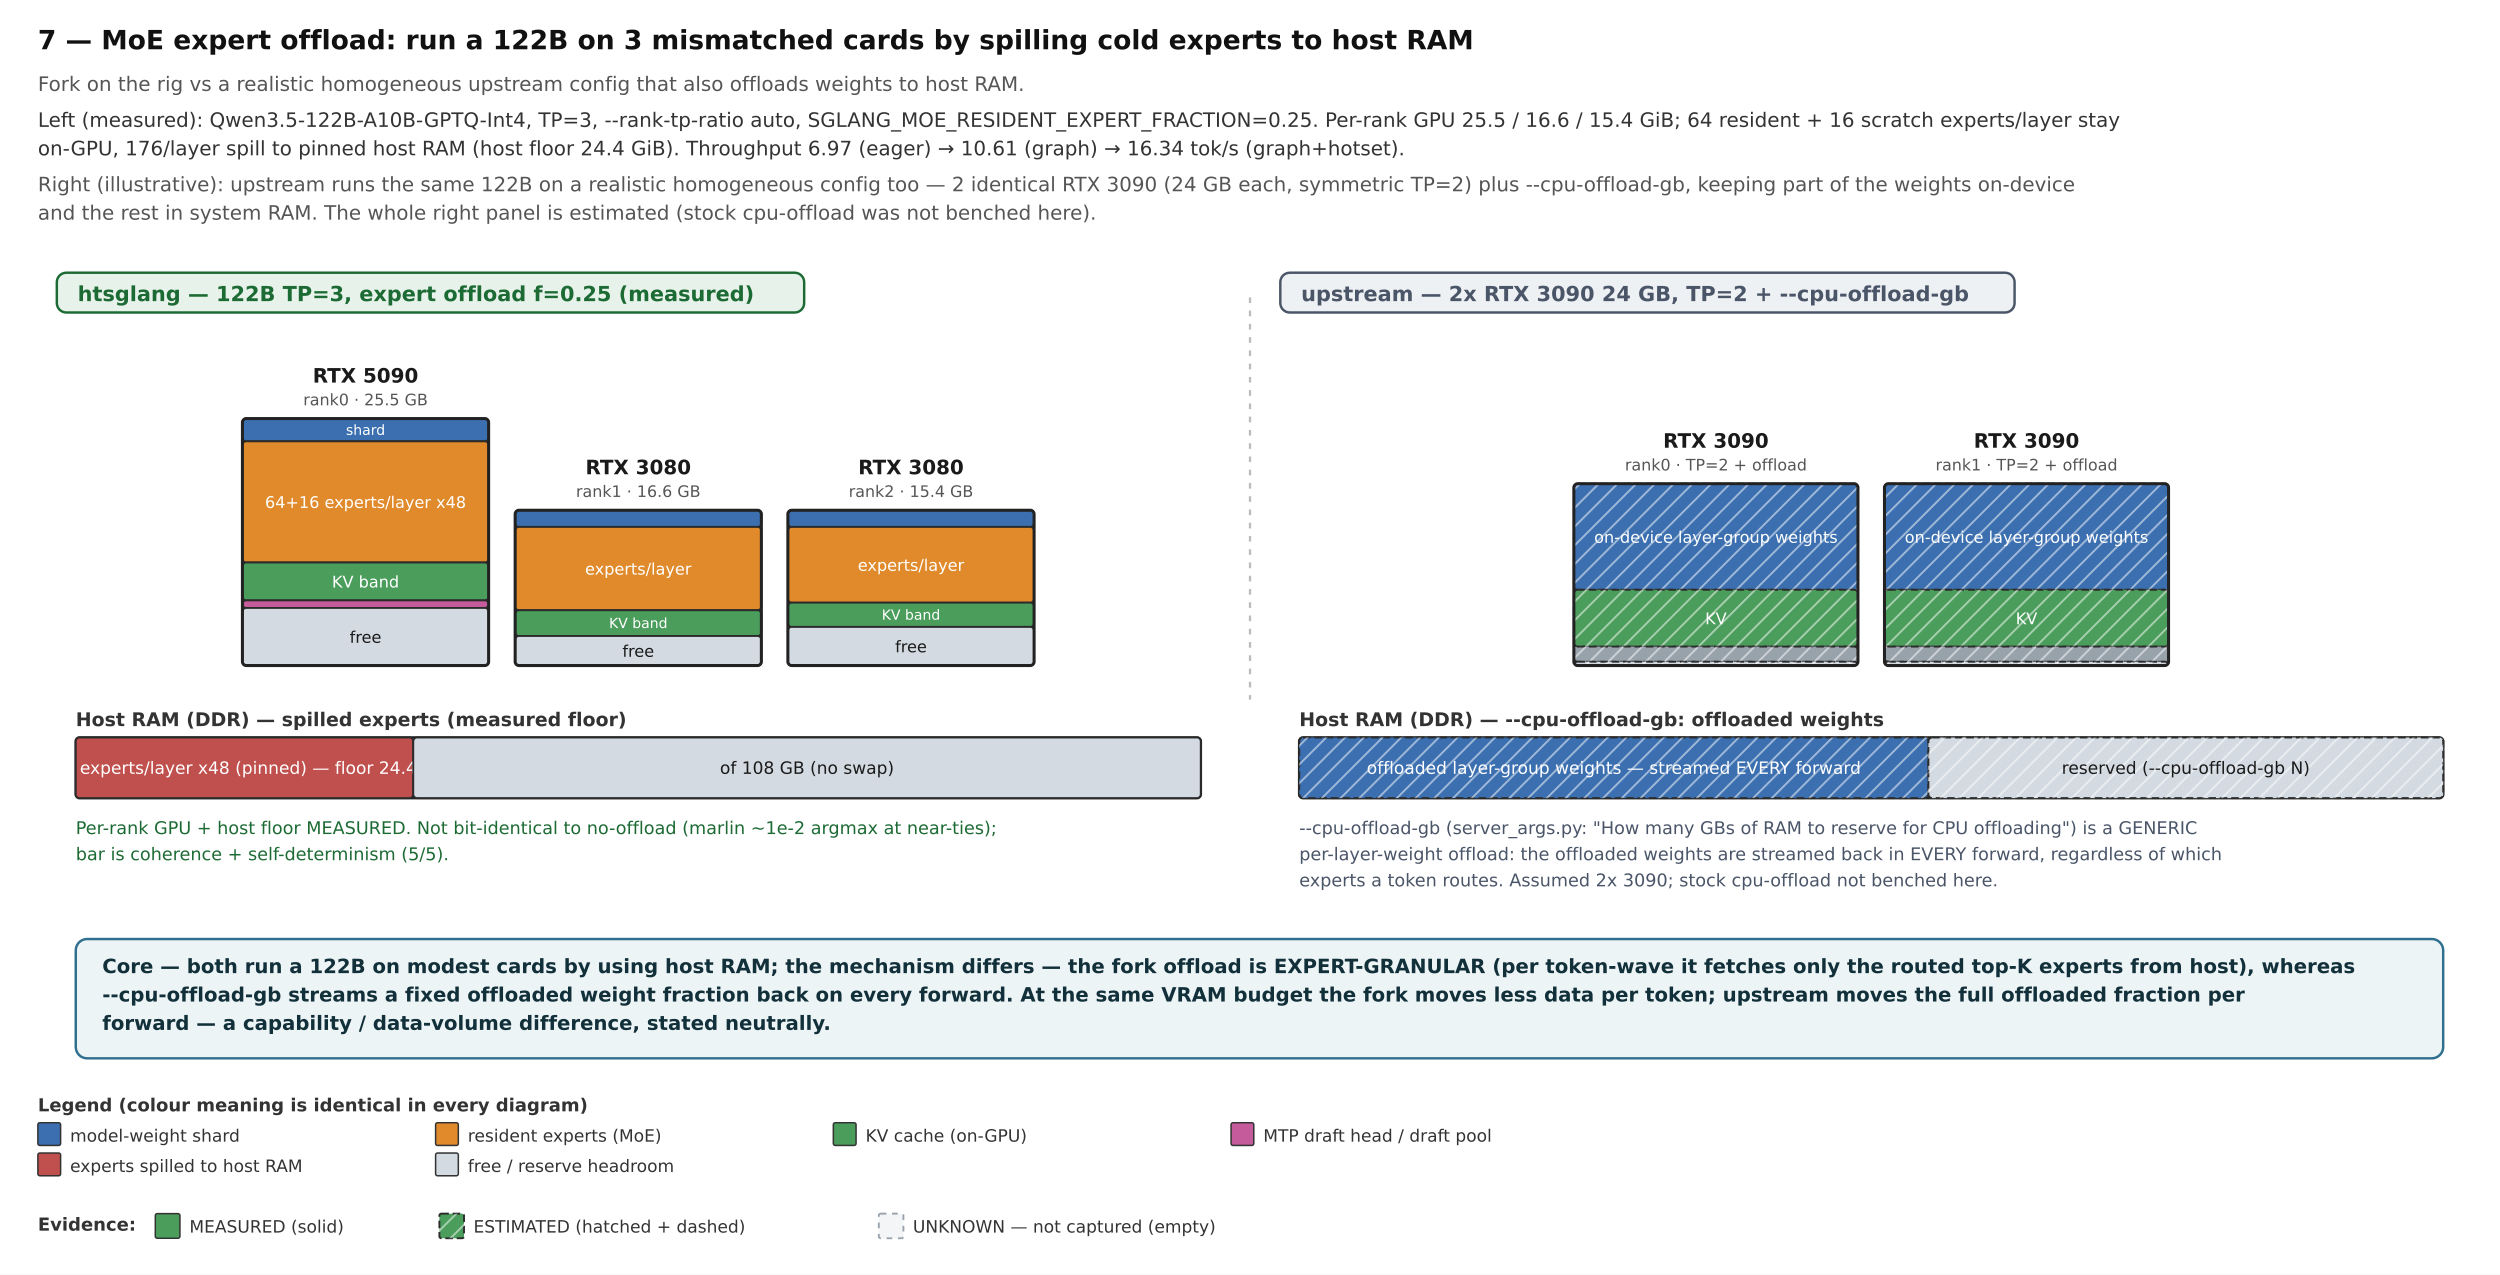
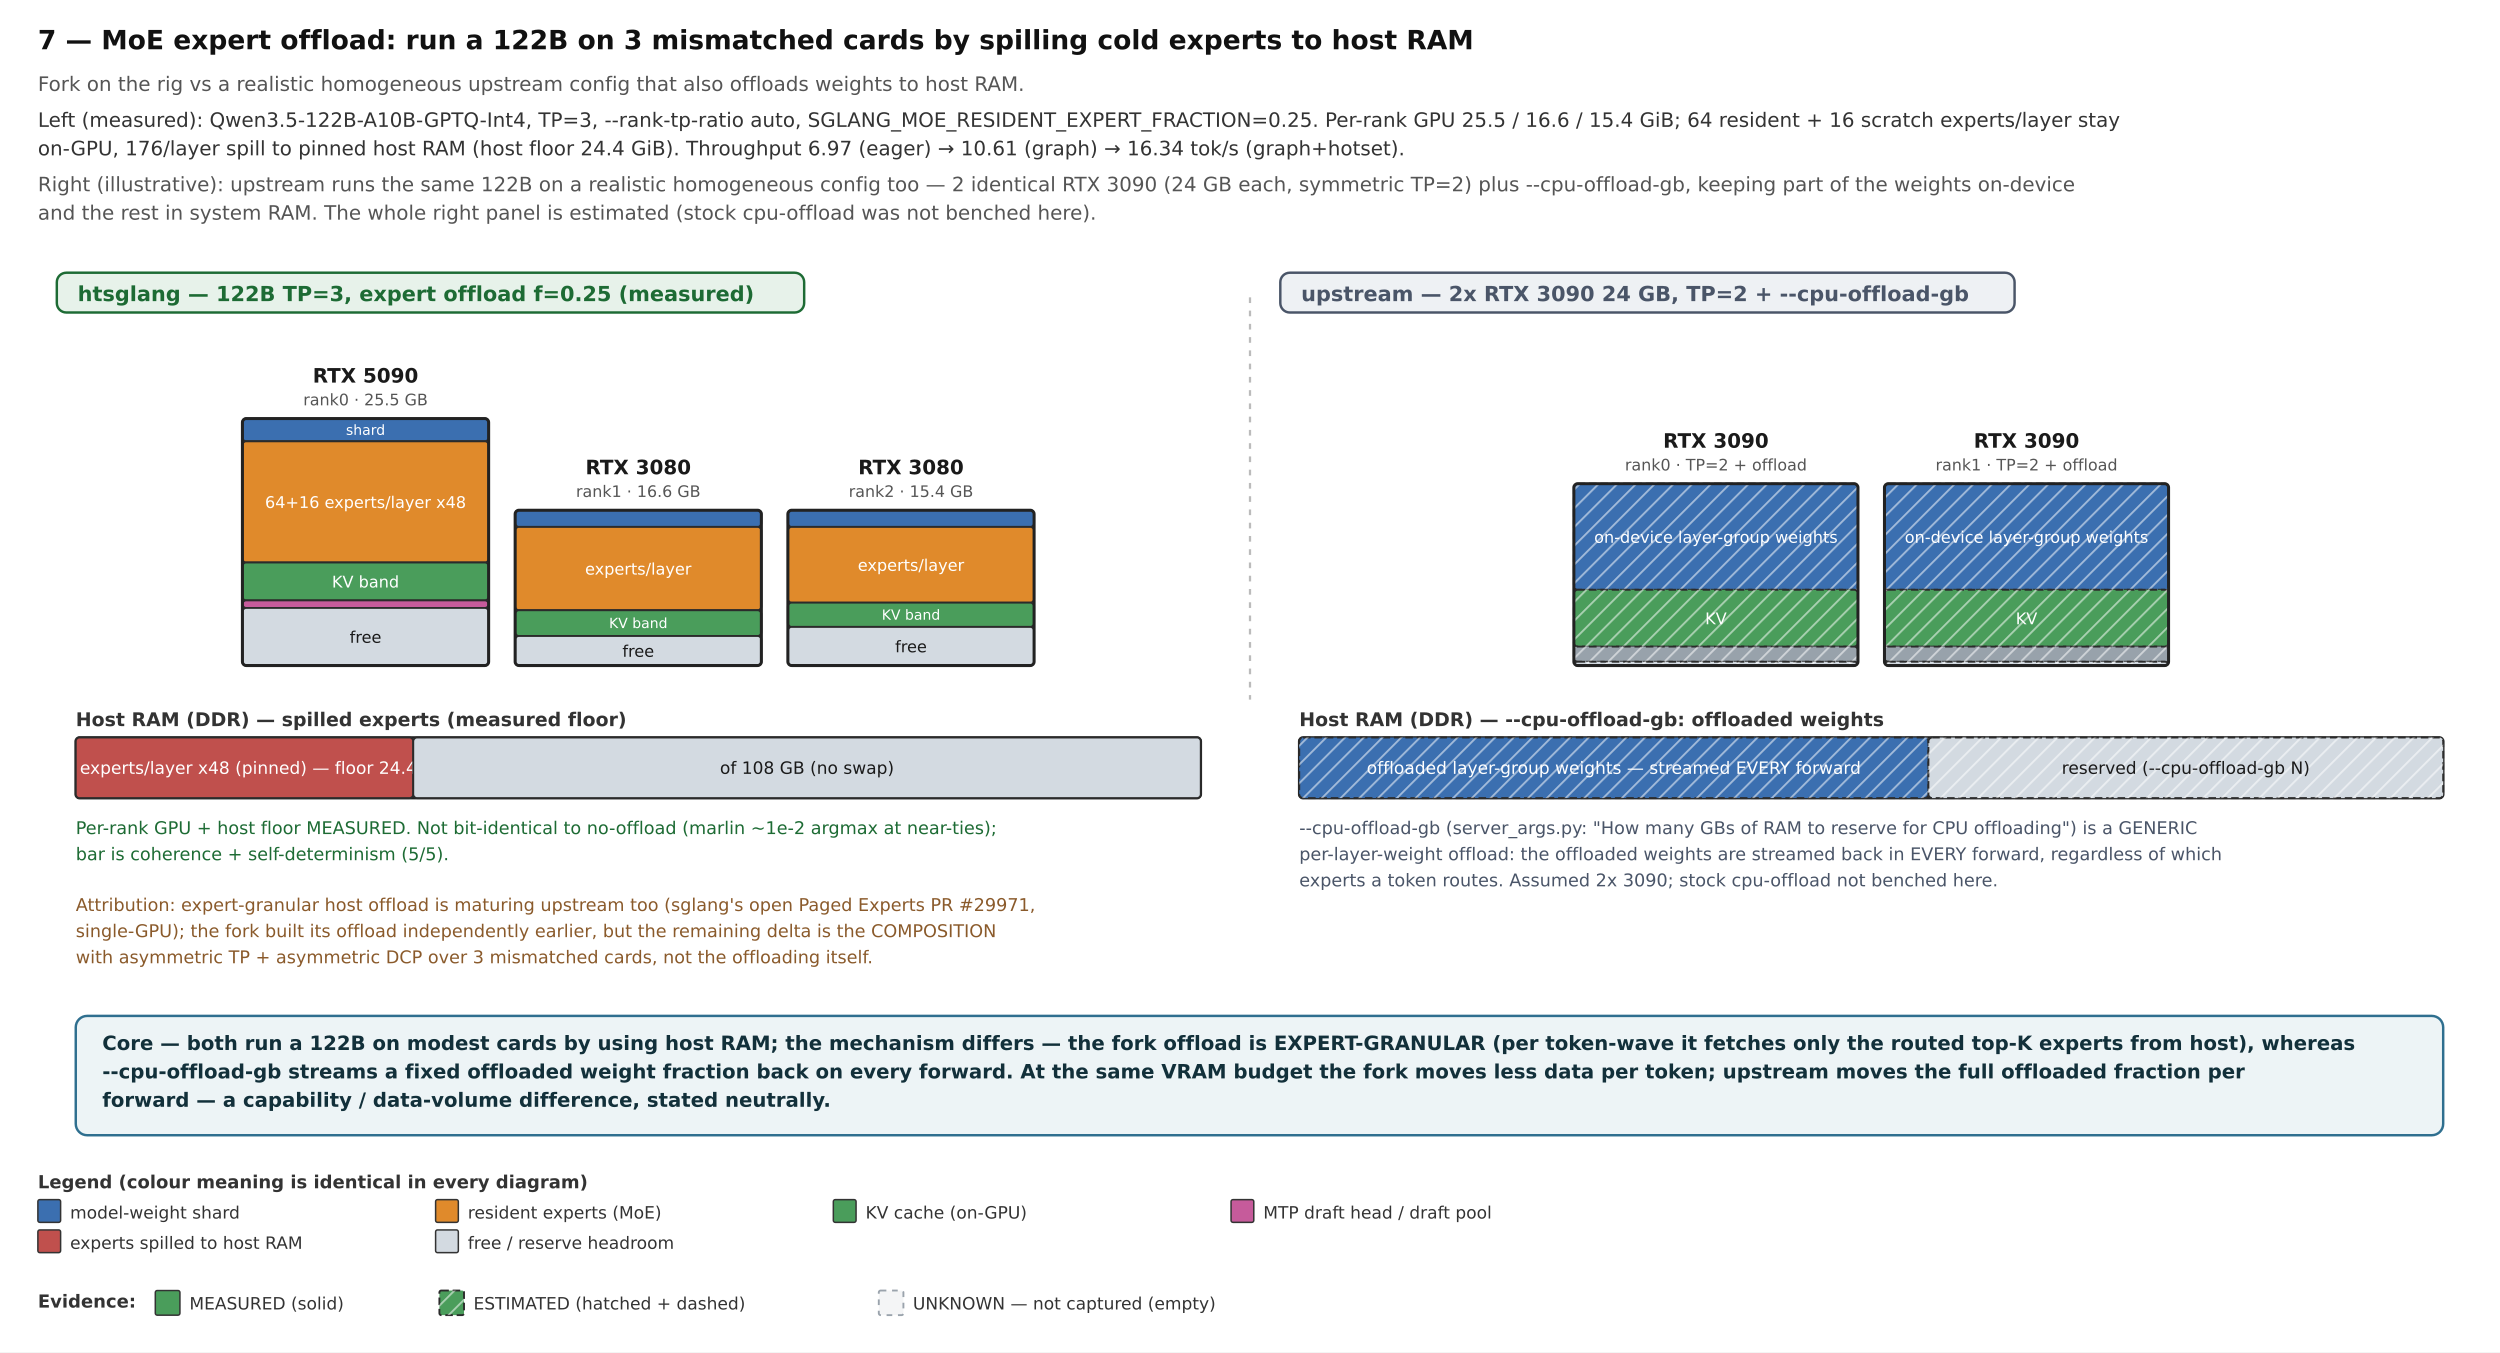
- <svg xmlns="http://www.w3.org/2000/svg" viewBox="0 0 1320 673" width="1320" height="673" font-family="sans-serif">
+ <svg xmlns="http://www.w3.org/2000/svg" viewBox="0 0 1320 714" width="1320" height="714" font-family="sans-serif">
  <defs>
    <pattern id="hatch" patternUnits="userSpaceOnUse" width="7" height="7" patternTransform="rotate(45)">
      <line x1="0" y1="0" x2="0" y2="7" stroke="#ffffff" stroke-width="2" stroke-opacity="0.5" />
    </pattern>
    <marker id="arr" markerWidth="9" markerHeight="9" refX="6.5" refY="3" orient="auto" markerUnits="userSpaceOnUse">
      <path d="M0,0 L7,3 L0,6 Z" fill="#333" />
    </marker>
    <marker id="arrP" markerWidth="9" markerHeight="9" refX="6.5" refY="3" orient="auto" markerUnits="userSpaceOnUse">
      <path d="M0,0 L7,3 L0,6 Z" fill="#8a5a2b" />
    </marker>
    <marker id="arrG" markerWidth="9" markerHeight="9" refX="6.5" refY="3" orient="auto" markerUnits="userSpaceOnUse">
      <path d="M0,0 L7,3 L0,6 Z" fill="#227a3a" />
    </marker>
    <marker id="arrR" markerWidth="9" markerHeight="9" refX="6.5" refY="3" orient="auto" markerUnits="userSpaceOnUse">
      <path d="M0,0 L7,3 L0,6 Z" fill="#c0504d" />
    </marker>
    <marker id="arrB" markerWidth="9" markerHeight="9" refX="6.5" refY="3" orient="auto" markerUnits="userSpaceOnUse">
      <path d="M0,0 L7,3 L0,6 Z" fill="#3b6fb0" />
    </marker>
    <marker id="arrV" markerWidth="9" markerHeight="9" refX="6.5" refY="3" orient="auto" markerUnits="userSpaceOnUse">
      <path d="M0,0 L7,3 L0,6 Z" fill="#7d5ba6" />
    </marker>
  </defs>
-   <rect x="0.0" y="0.0" width="1320.0" height="673.0" rx="0" fill="#ffffff" stroke="none" stroke-width="0" />
+   <rect x="0.0" y="0.0" width="1320.0" height="714.0" rx="0" fill="#ffffff" stroke="none" stroke-width="0" />
  <text x="20.0" y="26.0" font-family="DejaVu Sans, Verdana, Arial, sans-serif" font-size="14" font-weight="bold" text-anchor="start" fill="#111">7 — MoE expert offload: run a 122B on 3 mismatched cards by spilling cold experts to host RAM</text>
  <text x="20.0" y="48.0" font-family="DejaVu Sans, Verdana, Arial, sans-serif" font-size="10.5" font-weight="normal" text-anchor="start" fill="#555">Fork on the rig vs a realistic homogeneous upstream config that also offloads weights to host RAM.</text>
  <text x="20.0" y="67.0" font-family="DejaVu Sans, Verdana, Arial, sans-serif" font-size="10.5" font-weight="normal" text-anchor="start" fill="#333">Left (measured): Qwen3.5-122B-A10B-GPTQ-Int4, TP=3, --rank-tp-ratio auto, SGLANG_MOE_RESIDENT_EXPERT_FRACTION=0.25. Per-rank GPU 25.5 / 16.6 / 15.4 GiB; 64 resident + 16 scratch experts/layer stay</text>
  <text x="20.0" y="82.0" font-family="DejaVu Sans, Verdana, Arial, sans-serif" font-size="10.5" font-weight="normal" text-anchor="start" fill="#333">on-GPU, 176/layer spill to pinned host RAM (host floor 24.4 GiB). Throughput 6.97 (eager) → 10.61 (graph) → 16.34 tok/s (graph+hotset).</text>
  <text x="20.0" y="101.0" font-family="DejaVu Sans, Verdana, Arial, sans-serif" font-size="10.5" font-weight="normal" text-anchor="start" fill="#555">Right (illustrative): upstream runs the same 122B on a realistic homogeneous config too — 2 identical RTX 3090 (24 GB each, symmetric TP=2) plus --cpu-offload-gb, keeping part of the weights on-device</text>
  <text x="20.0" y="116.0" font-family="DejaVu Sans, Verdana, Arial, sans-serif" font-size="10.5" font-weight="normal" text-anchor="start" fill="#555">and the rest in system RAM. The whole right panel is estimated (stock cpu-offload was not benched here).</text>
  <rect x="30.0" y="144.0" width="394.6" height="21.0" rx="5" fill="#e7f2ea" stroke="#1d6b34" stroke-width="1.3" />
  <text x="41.0" y="159.0" font-family="DejaVu Sans, Verdana, Arial, sans-serif" font-size="11" font-weight="bold" text-anchor="start" fill="#1d6b34">htsglang — 122B TP=3, expert offload f=0.25 (measured)</text>
  <rect x="676.0" y="144.0" width="387.7" height="21.0" rx="5" fill="#eef1f4" stroke="#4a5568" stroke-width="1.3" />
  <text x="687.0" y="159.0" font-family="DejaVu Sans, Verdana, Arial, sans-serif" font-size="11" font-weight="bold" text-anchor="start" fill="#4a5568">upstream — 2x RTX 3090 24 GB, TP=2 + --cpu-offload-gb</text>
  <text x="193.0" y="202.0" font-family="DejaVu Sans, Verdana, Arial, sans-serif" font-size="10.5" font-weight="bold" text-anchor="middle" fill="#1a1a1a">RTX 5090</text>
  <text x="193.0" y="214.0" font-family="DejaVu Sans, Verdana, Arial, sans-serif" font-size="8.4" font-weight="normal" text-anchor="middle" fill="#555">rank0 · 25.5 GB</text>
  <rect x="128.0" y="221.0" width="130.0" height="12.0" rx="2" fill="#3b6fb0" stroke="#2b2b2b" stroke-width="1.0" />
  <text x="193.0" y="229.6" font-family="DejaVu Sans, Verdana, Arial, sans-serif" font-size="7.4" font-weight="normal" text-anchor="middle" fill="#ffffff">shard</text>
  <rect x="128.0" y="233.0" width="130.0" height="64.0" rx="2" fill="#e08a2b" stroke="#2b2b2b" stroke-width="1.0" />
  <text x="193.0" y="268.2" font-family="DejaVu Sans, Verdana, Arial, sans-serif" font-size="8.5" font-weight="normal" text-anchor="middle" fill="#ffffff">64+16 experts/layer x48</text>
  <rect x="128.0" y="297.0" width="130.0" height="20.0" rx="2" fill="#4a9d5b" stroke="#2b2b2b" stroke-width="1.0" />
  <text x="193.0" y="310.2" font-family="DejaVu Sans, Verdana, Arial, sans-serif" font-size="8.5" font-weight="normal" text-anchor="middle" fill="#ffffff">KV band</text>
  <rect x="128.0" y="317.0" width="130.0" height="4.0" rx="2" fill="#c65b9b" stroke="#2b2b2b" stroke-width="1.0" />
  <rect x="128.0" y="321.0" width="130.0" height="30.4" rx="2" fill="#d3dae1" stroke="#2b2b2b" stroke-width="1.0" />
  <text x="193.0" y="339.4" font-family="DejaVu Sans, Verdana, Arial, sans-serif" font-size="8.5" font-weight="normal" text-anchor="middle" fill="#1a1a1a">free</text>
  <rect x="128.0" y="221.0" width="130.0" height="130.4" rx="2" fill="none" stroke="#222" stroke-width="1.6" />
  <text x="337.0" y="250.4" font-family="DejaVu Sans, Verdana, Arial, sans-serif" font-size="10.5" font-weight="bold" text-anchor="middle" fill="#1a1a1a">RTX 3080</text>
  <text x="337.0" y="262.4" font-family="DejaVu Sans, Verdana, Arial, sans-serif" font-size="8.4" font-weight="normal" text-anchor="middle" fill="#555">rank1 · 16.6 GB</text>
  <rect x="272.0" y="269.4" width="130.0" height="8.8" rx="2" fill="#3b6fb0" stroke="#2b2b2b" stroke-width="1.0" />
  <rect x="272.0" y="278.2" width="130.0" height="44.0" rx="2" fill="#e08a2b" stroke="#2b2b2b" stroke-width="1.0" />
  <text x="337.0" y="303.4" font-family="DejaVu Sans, Verdana, Arial, sans-serif" font-size="8.5" font-weight="normal" text-anchor="middle" fill="#ffffff">experts/layer</text>
  <rect x="272.0" y="322.2" width="130.0" height="13.6" rx="2" fill="#4a9d5b" stroke="#2b2b2b" stroke-width="1.0" />
  <text x="337.0" y="331.6" font-family="DejaVu Sans, Verdana, Arial, sans-serif" font-size="7.4" font-weight="normal" text-anchor="middle" fill="#ffffff">KV band</text>
  <rect x="272.0" y="335.8" width="130.0" height="15.6" rx="2" fill="#d3dae1" stroke="#2b2b2b" stroke-width="1.0" />
  <text x="337.0" y="346.8" font-family="DejaVu Sans, Verdana, Arial, sans-serif" font-size="8.5" font-weight="normal" text-anchor="middle" fill="#1a1a1a">free</text>
  <rect x="272.0" y="269.4" width="130.0" height="82.0" rx="2" fill="none" stroke="#222" stroke-width="1.6" />
  <text x="481.0" y="250.4" font-family="DejaVu Sans, Verdana, Arial, sans-serif" font-size="10.5" font-weight="bold" text-anchor="middle" fill="#1a1a1a">RTX 3080</text>
  <text x="481.0" y="262.4" font-family="DejaVu Sans, Verdana, Arial, sans-serif" font-size="8.4" font-weight="normal" text-anchor="middle" fill="#555">rank2 · 15.4 GB</text>
  <rect x="416.0" y="269.4" width="130.0" height="8.8" rx="2" fill="#3b6fb0" stroke="#2b2b2b" stroke-width="1.0" />
  <rect x="416.0" y="278.2" width="130.0" height="40.0" rx="2" fill="#e08a2b" stroke="#2b2b2b" stroke-width="1.0" />
  <text x="481.0" y="301.4" font-family="DejaVu Sans, Verdana, Arial, sans-serif" font-size="8.5" font-weight="normal" text-anchor="middle" fill="#ffffff">experts/layer</text>
  <rect x="416.0" y="318.2" width="130.0" height="12.8" rx="2" fill="#4a9d5b" stroke="#2b2b2b" stroke-width="1.0" />
  <text x="481.0" y="327.2" font-family="DejaVu Sans, Verdana, Arial, sans-serif" font-size="7.4" font-weight="normal" text-anchor="middle" fill="#ffffff">KV band</text>
  <rect x="416.0" y="331.0" width="130.0" height="20.4" rx="2" fill="#d3dae1" stroke="#2b2b2b" stroke-width="1.0" />
  <text x="481.0" y="344.4" font-family="DejaVu Sans, Verdana, Arial, sans-serif" font-size="8.5" font-weight="normal" text-anchor="middle" fill="#1a1a1a">free</text>
  <rect x="416.0" y="269.4" width="130.0" height="82.0" rx="2" fill="none" stroke="#222" stroke-width="1.6" />
  <text x="906.0" y="236.4" font-family="DejaVu Sans, Verdana, Arial, sans-serif" font-size="10.5" font-weight="bold" text-anchor="middle" fill="#1a1a1a">RTX 3090</text>
  <text x="906.0" y="248.4" font-family="DejaVu Sans, Verdana, Arial, sans-serif" font-size="8.4" font-weight="normal" text-anchor="middle" fill="#555">rank0 · TP=2 + offload</text>
  <rect x="831.0" y="255.4" width="150.0" height="56.0" rx="2" fill="#3b6fb0" stroke="#2b2b2b" stroke-width="1.0" stroke-dasharray="4 2" />
  <rect x="831.0" y="255.4" width="150.0" height="56.0" fill="url(#hatch)" stroke="none" />
  <text x="906.0" y="286.6" font-family="DejaVu Sans, Verdana, Arial, sans-serif" font-size="8.5" font-weight="normal" text-anchor="middle" fill="#ffffff">on-device layer-group weights</text>
  <rect x="831.0" y="311.4" width="150.0" height="30.0" rx="2" fill="#4a9d5b" stroke="#2b2b2b" stroke-width="1.0" stroke-dasharray="4 2" />
  <rect x="831.0" y="311.4" width="150.0" height="30.0" fill="url(#hatch)" stroke="none" />
  <text x="906.0" y="329.6" font-family="DejaVu Sans, Verdana, Arial, sans-serif" font-size="8.5" font-weight="normal" text-anchor="middle" fill="#ffffff">KV</text>
  <rect x="831.0" y="341.4" width="150.0" height="8.0" rx="2" fill="#98a2ab" stroke="#2b2b2b" stroke-width="1.0" stroke-dasharray="4 2" />
  <rect x="831.0" y="341.4" width="150.0" height="8.0" fill="url(#hatch)" stroke="none" />
  <rect x="831.0" y="349.4" width="150.0" height="2.0" rx="2" fill="#d3dae1" stroke="#2b2b2b" stroke-width="1.0" stroke-dasharray="4 2" />
  <rect x="831.0" y="349.4" width="150.0" height="2.0" fill="url(#hatch)" stroke="none" />
  <rect x="831.0" y="255.4" width="150.0" height="96.0" rx="2" fill="none" stroke="#222" stroke-width="1.6" />
  <text x="1070.0" y="236.4" font-family="DejaVu Sans, Verdana, Arial, sans-serif" font-size="10.5" font-weight="bold" text-anchor="middle" fill="#1a1a1a">RTX 3090</text>
  <text x="1070.0" y="248.4" font-family="DejaVu Sans, Verdana, Arial, sans-serif" font-size="8.4" font-weight="normal" text-anchor="middle" fill="#555">rank1 · TP=2 + offload</text>
  <rect x="995.0" y="255.4" width="150.0" height="56.0" rx="2" fill="#3b6fb0" stroke="#2b2b2b" stroke-width="1.0" stroke-dasharray="4 2" />
  <rect x="995.0" y="255.4" width="150.0" height="56.0" fill="url(#hatch)" stroke="none" />
  <text x="1070.0" y="286.6" font-family="DejaVu Sans, Verdana, Arial, sans-serif" font-size="8.5" font-weight="normal" text-anchor="middle" fill="#ffffff">on-device layer-group weights</text>
  <rect x="995.0" y="311.4" width="150.0" height="30.0" rx="2" fill="#4a9d5b" stroke="#2b2b2b" stroke-width="1.0" stroke-dasharray="4 2" />
  <rect x="995.0" y="311.4" width="150.0" height="30.0" fill="url(#hatch)" stroke="none" />
  <text x="1070.0" y="329.6" font-family="DejaVu Sans, Verdana, Arial, sans-serif" font-size="8.5" font-weight="normal" text-anchor="middle" fill="#ffffff">KV</text>
  <rect x="995.0" y="341.4" width="150.0" height="8.0" rx="2" fill="#98a2ab" stroke="#2b2b2b" stroke-width="1.0" stroke-dasharray="4 2" />
  <rect x="995.0" y="341.4" width="150.0" height="8.0" fill="url(#hatch)" stroke="none" />
  <rect x="995.0" y="349.4" width="150.0" height="2.0" rx="2" fill="#d3dae1" stroke="#2b2b2b" stroke-width="1.0" stroke-dasharray="4 2" />
  <rect x="995.0" y="349.4" width="150.0" height="2.0" fill="url(#hatch)" stroke="none" />
  <rect x="995.0" y="255.4" width="150.0" height="96.0" rx="2" fill="none" stroke="#222" stroke-width="1.6" />
  <line x1="660.0" y1="157.0" x2="660.0" y2="369.4" stroke="#bbb" stroke-width="1.2" stroke-dasharray="3 4" />
  <text x="40.0" y="383.4" font-family="DejaVu Sans, Verdana, Arial, sans-serif" font-size="10" font-weight="bold" text-anchor="start" fill="#333">Host RAM (DDR) — spilled experts (measured floor)</text>
  <rect x="40.0" y="389.4" width="594.0" height="32.0" rx="2" fill="none" stroke="#222" stroke-width="1.4" />
  <rect x="40.0" y="389.4" width="178.2" height="32.0" rx="2" fill="#c0504d" stroke="#2b2b2b" stroke-width="1.0" />
  <text x="129.1" y="408.6" font-family="DejaVu Sans, Verdana, Arial, sans-serif" font-size="9" font-weight="normal" text-anchor="middle" fill="#ffffff">176 experts/layer x48 (pinned) — floor 24.4 GB</text>
  <rect x="218.2" y="389.4" width="415.8" height="32.0" rx="2" fill="#d3dae1" stroke="#2b2b2b" stroke-width="1.0" />
  <text x="426.1" y="408.6" font-family="DejaVu Sans, Verdana, Arial, sans-serif" font-size="9" font-weight="normal" text-anchor="middle" fill="#1a1a1a">of 108 GB (no swap)</text>
  <text x="686.0" y="383.4" font-family="DejaVu Sans, Verdana, Arial, sans-serif" font-size="10" font-weight="bold" text-anchor="start" fill="#333">Host RAM (DDR) — --cpu-offload-gb: offloaded weights</text>
  <rect x="686.0" y="389.4" width="604.0" height="32.0" rx="2" fill="none" stroke="#222" stroke-width="1.4" />
  <rect x="686.0" y="389.4" width="332.2" height="32.0" rx="2" fill="#3b6fb0" stroke="#2b2b2b" stroke-width="1.0" stroke-dasharray="4 2" />
  <rect x="686.0" y="389.4" width="332.2" height="32.0" fill="url(#hatch)" stroke="none" />
  <text x="852.1" y="408.6" font-family="DejaVu Sans, Verdana, Arial, sans-serif" font-size="9" font-weight="normal" text-anchor="middle" fill="#ffffff">offloaded layer-group weights — streamed EVERY forward</text>
  <rect x="1018.2" y="389.4" width="271.8" height="32.0" rx="2" fill="#d3dae1" stroke="#2b2b2b" stroke-width="1.0" stroke-dasharray="4 2" />
  <rect x="1018.2" y="389.4" width="271.8" height="32.0" fill="url(#hatch)" stroke="none" />
  <text x="1154.1" y="408.6" font-family="DejaVu Sans, Verdana, Arial, sans-serif" font-size="9" font-weight="normal" text-anchor="middle" fill="#1a1a1a">reserved (--cpu-offload-gb N)</text>
  <text x="40.0" y="440.4" font-family="DejaVu Sans, Verdana, Arial, sans-serif" font-size="9.3" font-weight="normal" text-anchor="start" fill="#1d6b34">Per-rank GPU + host floor MEASURED. Not bit-identical to no-offload (marlin ~1e-2 argmax at near-ties);</text>
  <text x="40.0" y="454.2" font-family="DejaVu Sans, Verdana, Arial, sans-serif" font-size="9.3" font-weight="normal" text-anchor="start" fill="#1d6b34">bar is coherence + self-determinism (5/5).</text>
+   <text x="40.0" y="481.0" font-family="DejaVu Sans, Verdana, Arial, sans-serif" font-size="9.3" font-weight="normal" text-anchor="start" fill="#8a5a2b">Attribution: expert-granular host offload is maturing upstream too (sglang's open Paged Experts PR #29971,</text>
+   <text x="40.0" y="494.8" font-family="DejaVu Sans, Verdana, Arial, sans-serif" font-size="9.3" font-weight="normal" text-anchor="start" fill="#8a5a2b">single-GPU); the fork built its offload independently earlier, but the remaining delta is the COMPOSITION</text>
+   <text x="40.0" y="508.6" font-family="DejaVu Sans, Verdana, Arial, sans-serif" font-size="9.3" font-weight="normal" text-anchor="start" fill="#8a5a2b">with asymmetric TP + asymmetric DCP over 3 mismatched cards, not the offloading itself.</text>
  <text x="686.0" y="440.4" font-family="DejaVu Sans, Verdana, Arial, sans-serif" font-size="9.3" font-weight="normal" text-anchor="start" fill="#4a5568">--cpu-offload-gb (server_args.py: "How many GBs of RAM to reserve for CPU offloading") is a GENERIC</text>
  <text x="686.0" y="454.2" font-family="DejaVu Sans, Verdana, Arial, sans-serif" font-size="9.3" font-weight="normal" text-anchor="start" fill="#4a5568">per-layer-weight offload: the offloaded weights are streamed back in EVERY forward, regardless of which</text>
  <text x="686.0" y="468.0" font-family="DejaVu Sans, Verdana, Arial, sans-serif" font-size="9.3" font-weight="normal" text-anchor="start" fill="#4a5568">experts a token routes. Assumed 2x 3090; stock cpu-offload not benched here.</text>
-   <rect x="40.0" y="495.8" width="1250.0" height="63.0" rx="6" fill="#edf4f6" stroke="#2f6f8f" stroke-width="1.3" />
-   <text x="54.0" y="513.8" font-family="DejaVu Sans, Verdana, Arial, sans-serif" font-size="10.4" font-weight="bold" text-anchor="start" fill="#12303a">Core — both run a 122B on modest cards by using host RAM; the mechanism differs — the fork offload is EXPERT-GRANULAR (per token-wave it fetches only the routed top-K experts from host), whereas</text>
-   <text x="54.0" y="528.8" font-family="DejaVu Sans, Verdana, Arial, sans-serif" font-size="10.4" font-weight="bold" text-anchor="start" fill="#12303a">--cpu-offload-gb streams a fixed offloaded weight fraction back on every forward. At the same VRAM budget the fork moves less data per token; upstream moves the full offloaded fraction per</text>
-   <text x="54.0" y="543.8" font-family="DejaVu Sans, Verdana, Arial, sans-serif" font-size="10.4" font-weight="bold" text-anchor="start" fill="#12303a">forward — a capability / data-volume difference, stated neutrally.</text>
-   <text x="20.0" y="586.8" font-family="DejaVu Sans, Verdana, Arial, sans-serif" font-size="9.5" font-weight="bold" text-anchor="start" fill="#333">Legend (colour meaning is identical in every diagram)</text>
-   <rect x="20.0" y="592.8" width="12.0" height="12.0" rx="1" fill="#3b6fb0" stroke="#333" stroke-width="0.8" />
-   <text x="37.0" y="602.8" font-family="DejaVu Sans, Verdana, Arial, sans-serif" font-size="9" font-weight="normal" text-anchor="start" fill="#333">model-weight shard</text>
-   <rect x="230.0" y="592.8" width="12.0" height="12.0" rx="1" fill="#e08a2b" stroke="#333" stroke-width="0.8" />
-   <text x="247.0" y="602.8" font-family="DejaVu Sans, Verdana, Arial, sans-serif" font-size="9" font-weight="normal" text-anchor="start" fill="#333">resident experts (MoE)</text>
-   <rect x="440.0" y="592.8" width="12.0" height="12.0" rx="1" fill="#4a9d5b" stroke="#333" stroke-width="0.8" />
-   <text x="457.0" y="602.8" font-family="DejaVu Sans, Verdana, Arial, sans-serif" font-size="9" font-weight="normal" text-anchor="start" fill="#333">KV cache (on-GPU)</text>
-   <rect x="650.0" y="592.8" width="12.0" height="12.0" rx="1" fill="#c65b9b" stroke="#333" stroke-width="0.8" />
-   <text x="667.0" y="602.8" font-family="DejaVu Sans, Verdana, Arial, sans-serif" font-size="9" font-weight="normal" text-anchor="start" fill="#333">MTP draft head / draft pool</text>
-   <rect x="20.0" y="608.8" width="12.0" height="12.0" rx="1" fill="#c0504d" stroke="#333" stroke-width="0.8" />
-   <text x="37.0" y="618.8" font-family="DejaVu Sans, Verdana, Arial, sans-serif" font-size="9" font-weight="normal" text-anchor="start" fill="#333">experts spilled to host RAM</text>
-   <rect x="230.0" y="608.8" width="12.0" height="12.0" rx="1" fill="#d3dae1" stroke="#333" stroke-width="0.8" />
-   <text x="247.0" y="618.8" font-family="DejaVu Sans, Verdana, Arial, sans-serif" font-size="9" font-weight="normal" text-anchor="start" fill="#333">free / reserve headroom</text>
-   <text x="20.0" y="649.8" font-family="DejaVu Sans, Verdana, Arial, sans-serif" font-size="9.5" font-weight="bold" text-anchor="start" fill="#333">Evidence:</text>
-   <rect x="82.0" y="640.8" width="13.0" height="13.0" rx="1" fill="#4a9d5b" stroke="#333" stroke-width="0.8" />
-   <text x="100.0" y="650.8" font-family="DejaVu Sans, Verdana, Arial, sans-serif" font-size="9" font-weight="normal" text-anchor="start" fill="#333">MEASURED (solid)</text>
-   <rect x="232.0" y="640.8" width="13.0" height="13.0" rx="1" fill="#4a9d5b" stroke="#2b2b2b" stroke-width="1.0" stroke-dasharray="4 2" />
-   <rect x="232" y="640.8" width="13" height="13" fill="url(#hatch)" stroke="none" />
-   <text x="250.0" y="650.8" font-family="DejaVu Sans, Verdana, Arial, sans-serif" font-size="9" font-weight="normal" text-anchor="start" fill="#333">ESTIMATED (hatched + dashed)</text>
-   <rect x="464.0" y="640.8" width="13.0" height="13.0" rx="1" fill="#f4f5f6" stroke="#9aa3ac" stroke-width="1.0" stroke-dasharray="3 3" />
-   <text x="482.0" y="650.8" font-family="DejaVu Sans, Verdana, Arial, sans-serif" font-size="9" font-weight="normal" text-anchor="start" fill="#333">UNKNOWN — not captured (empty)</text>
+   <rect x="40.0" y="536.4" width="1250.0" height="63.0" rx="6" fill="#edf4f6" stroke="#2f6f8f" stroke-width="1.3" />
+   <text x="54.0" y="554.4" font-family="DejaVu Sans, Verdana, Arial, sans-serif" font-size="10.4" font-weight="bold" text-anchor="start" fill="#12303a">Core — both run a 122B on modest cards by using host RAM; the mechanism differs — the fork offload is EXPERT-GRANULAR (per token-wave it fetches only the routed top-K experts from host), whereas</text>
+   <text x="54.0" y="569.4" font-family="DejaVu Sans, Verdana, Arial, sans-serif" font-size="10.4" font-weight="bold" text-anchor="start" fill="#12303a">--cpu-offload-gb streams a fixed offloaded weight fraction back on every forward. At the same VRAM budget the fork moves less data per token; upstream moves the full offloaded fraction per</text>
+   <text x="54.0" y="584.4" font-family="DejaVu Sans, Verdana, Arial, sans-serif" font-size="10.4" font-weight="bold" text-anchor="start" fill="#12303a">forward — a capability / data-volume difference, stated neutrally.</text>
+   <text x="20.0" y="627.4" font-family="DejaVu Sans, Verdana, Arial, sans-serif" font-size="9.5" font-weight="bold" text-anchor="start" fill="#333">Legend (colour meaning is identical in every diagram)</text>
+   <rect x="20.0" y="633.4" width="12.0" height="12.0" rx="1" fill="#3b6fb0" stroke="#333" stroke-width="0.8" />
+   <text x="37.0" y="643.4" font-family="DejaVu Sans, Verdana, Arial, sans-serif" font-size="9" font-weight="normal" text-anchor="start" fill="#333">model-weight shard</text>
+   <rect x="230.0" y="633.4" width="12.0" height="12.0" rx="1" fill="#e08a2b" stroke="#333" stroke-width="0.8" />
+   <text x="247.0" y="643.4" font-family="DejaVu Sans, Verdana, Arial, sans-serif" font-size="9" font-weight="normal" text-anchor="start" fill="#333">resident experts (MoE)</text>
+   <rect x="440.0" y="633.4" width="12.0" height="12.0" rx="1" fill="#4a9d5b" stroke="#333" stroke-width="0.8" />
+   <text x="457.0" y="643.4" font-family="DejaVu Sans, Verdana, Arial, sans-serif" font-size="9" font-weight="normal" text-anchor="start" fill="#333">KV cache (on-GPU)</text>
+   <rect x="650.0" y="633.4" width="12.0" height="12.0" rx="1" fill="#c65b9b" stroke="#333" stroke-width="0.8" />
+   <text x="667.0" y="643.4" font-family="DejaVu Sans, Verdana, Arial, sans-serif" font-size="9" font-weight="normal" text-anchor="start" fill="#333">MTP draft head / draft pool</text>
+   <rect x="20.0" y="649.4" width="12.0" height="12.0" rx="1" fill="#c0504d" stroke="#333" stroke-width="0.8" />
+   <text x="37.0" y="659.4" font-family="DejaVu Sans, Verdana, Arial, sans-serif" font-size="9" font-weight="normal" text-anchor="start" fill="#333">experts spilled to host RAM</text>
+   <rect x="230.0" y="649.4" width="12.0" height="12.0" rx="1" fill="#d3dae1" stroke="#333" stroke-width="0.8" />
+   <text x="247.0" y="659.4" font-family="DejaVu Sans, Verdana, Arial, sans-serif" font-size="9" font-weight="normal" text-anchor="start" fill="#333">free / reserve headroom</text>
+   <text x="20.0" y="690.4" font-family="DejaVu Sans, Verdana, Arial, sans-serif" font-size="9.5" font-weight="bold" text-anchor="start" fill="#333">Evidence:</text>
+   <rect x="82.0" y="681.4" width="13.0" height="13.0" rx="1" fill="#4a9d5b" stroke="#333" stroke-width="0.8" />
+   <text x="100.0" y="691.4" font-family="DejaVu Sans, Verdana, Arial, sans-serif" font-size="9" font-weight="normal" text-anchor="start" fill="#333">MEASURED (solid)</text>
+   <rect x="232.0" y="681.4" width="13.0" height="13.0" rx="1" fill="#4a9d5b" stroke="#2b2b2b" stroke-width="1.0" stroke-dasharray="4 2" />
+   <rect x="232" y="681.4" width="13" height="13" fill="url(#hatch)" stroke="none" />
+   <text x="250.0" y="691.4" font-family="DejaVu Sans, Verdana, Arial, sans-serif" font-size="9" font-weight="normal" text-anchor="start" fill="#333">ESTIMATED (hatched + dashed)</text>
+   <rect x="464.0" y="681.4" width="13.0" height="13.0" rx="1" fill="#f4f5f6" stroke="#9aa3ac" stroke-width="1.0" stroke-dasharray="3 3" />
+   <text x="482.0" y="691.4" font-family="DejaVu Sans, Verdana, Arial, sans-serif" font-size="9" font-weight="normal" text-anchor="start" fill="#333">UNKNOWN — not captured (empty)</text>
</svg>
